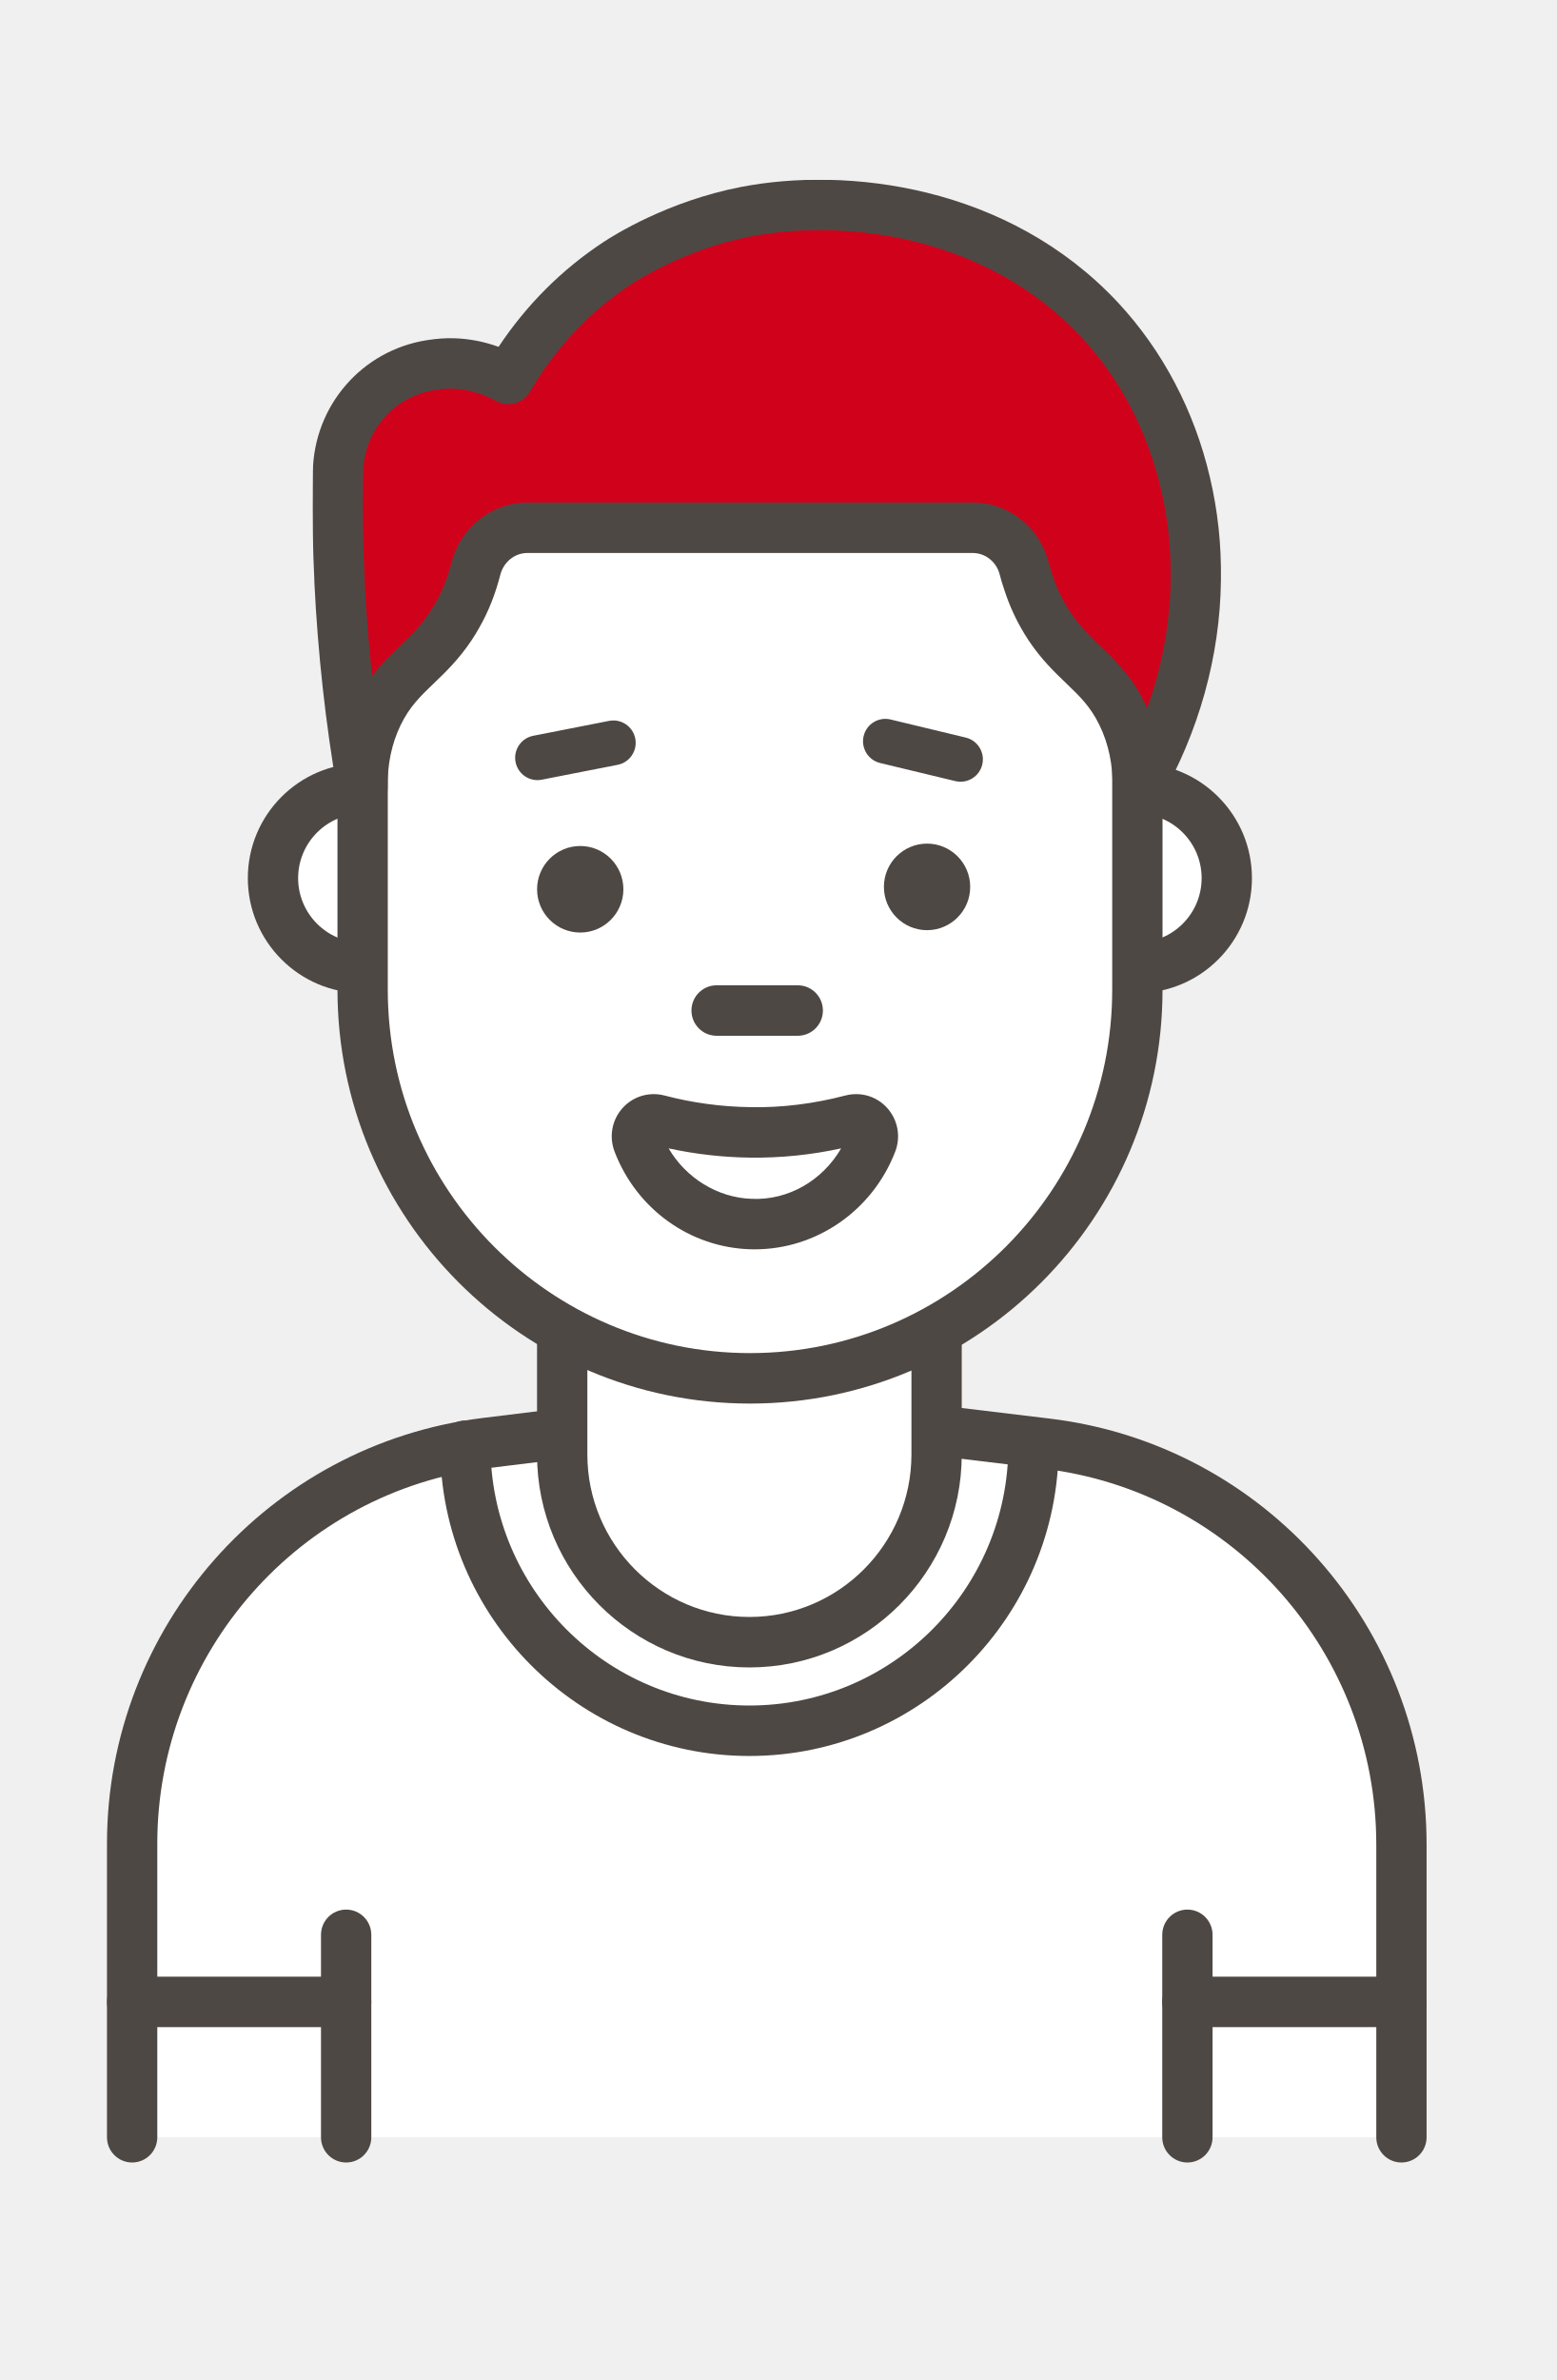
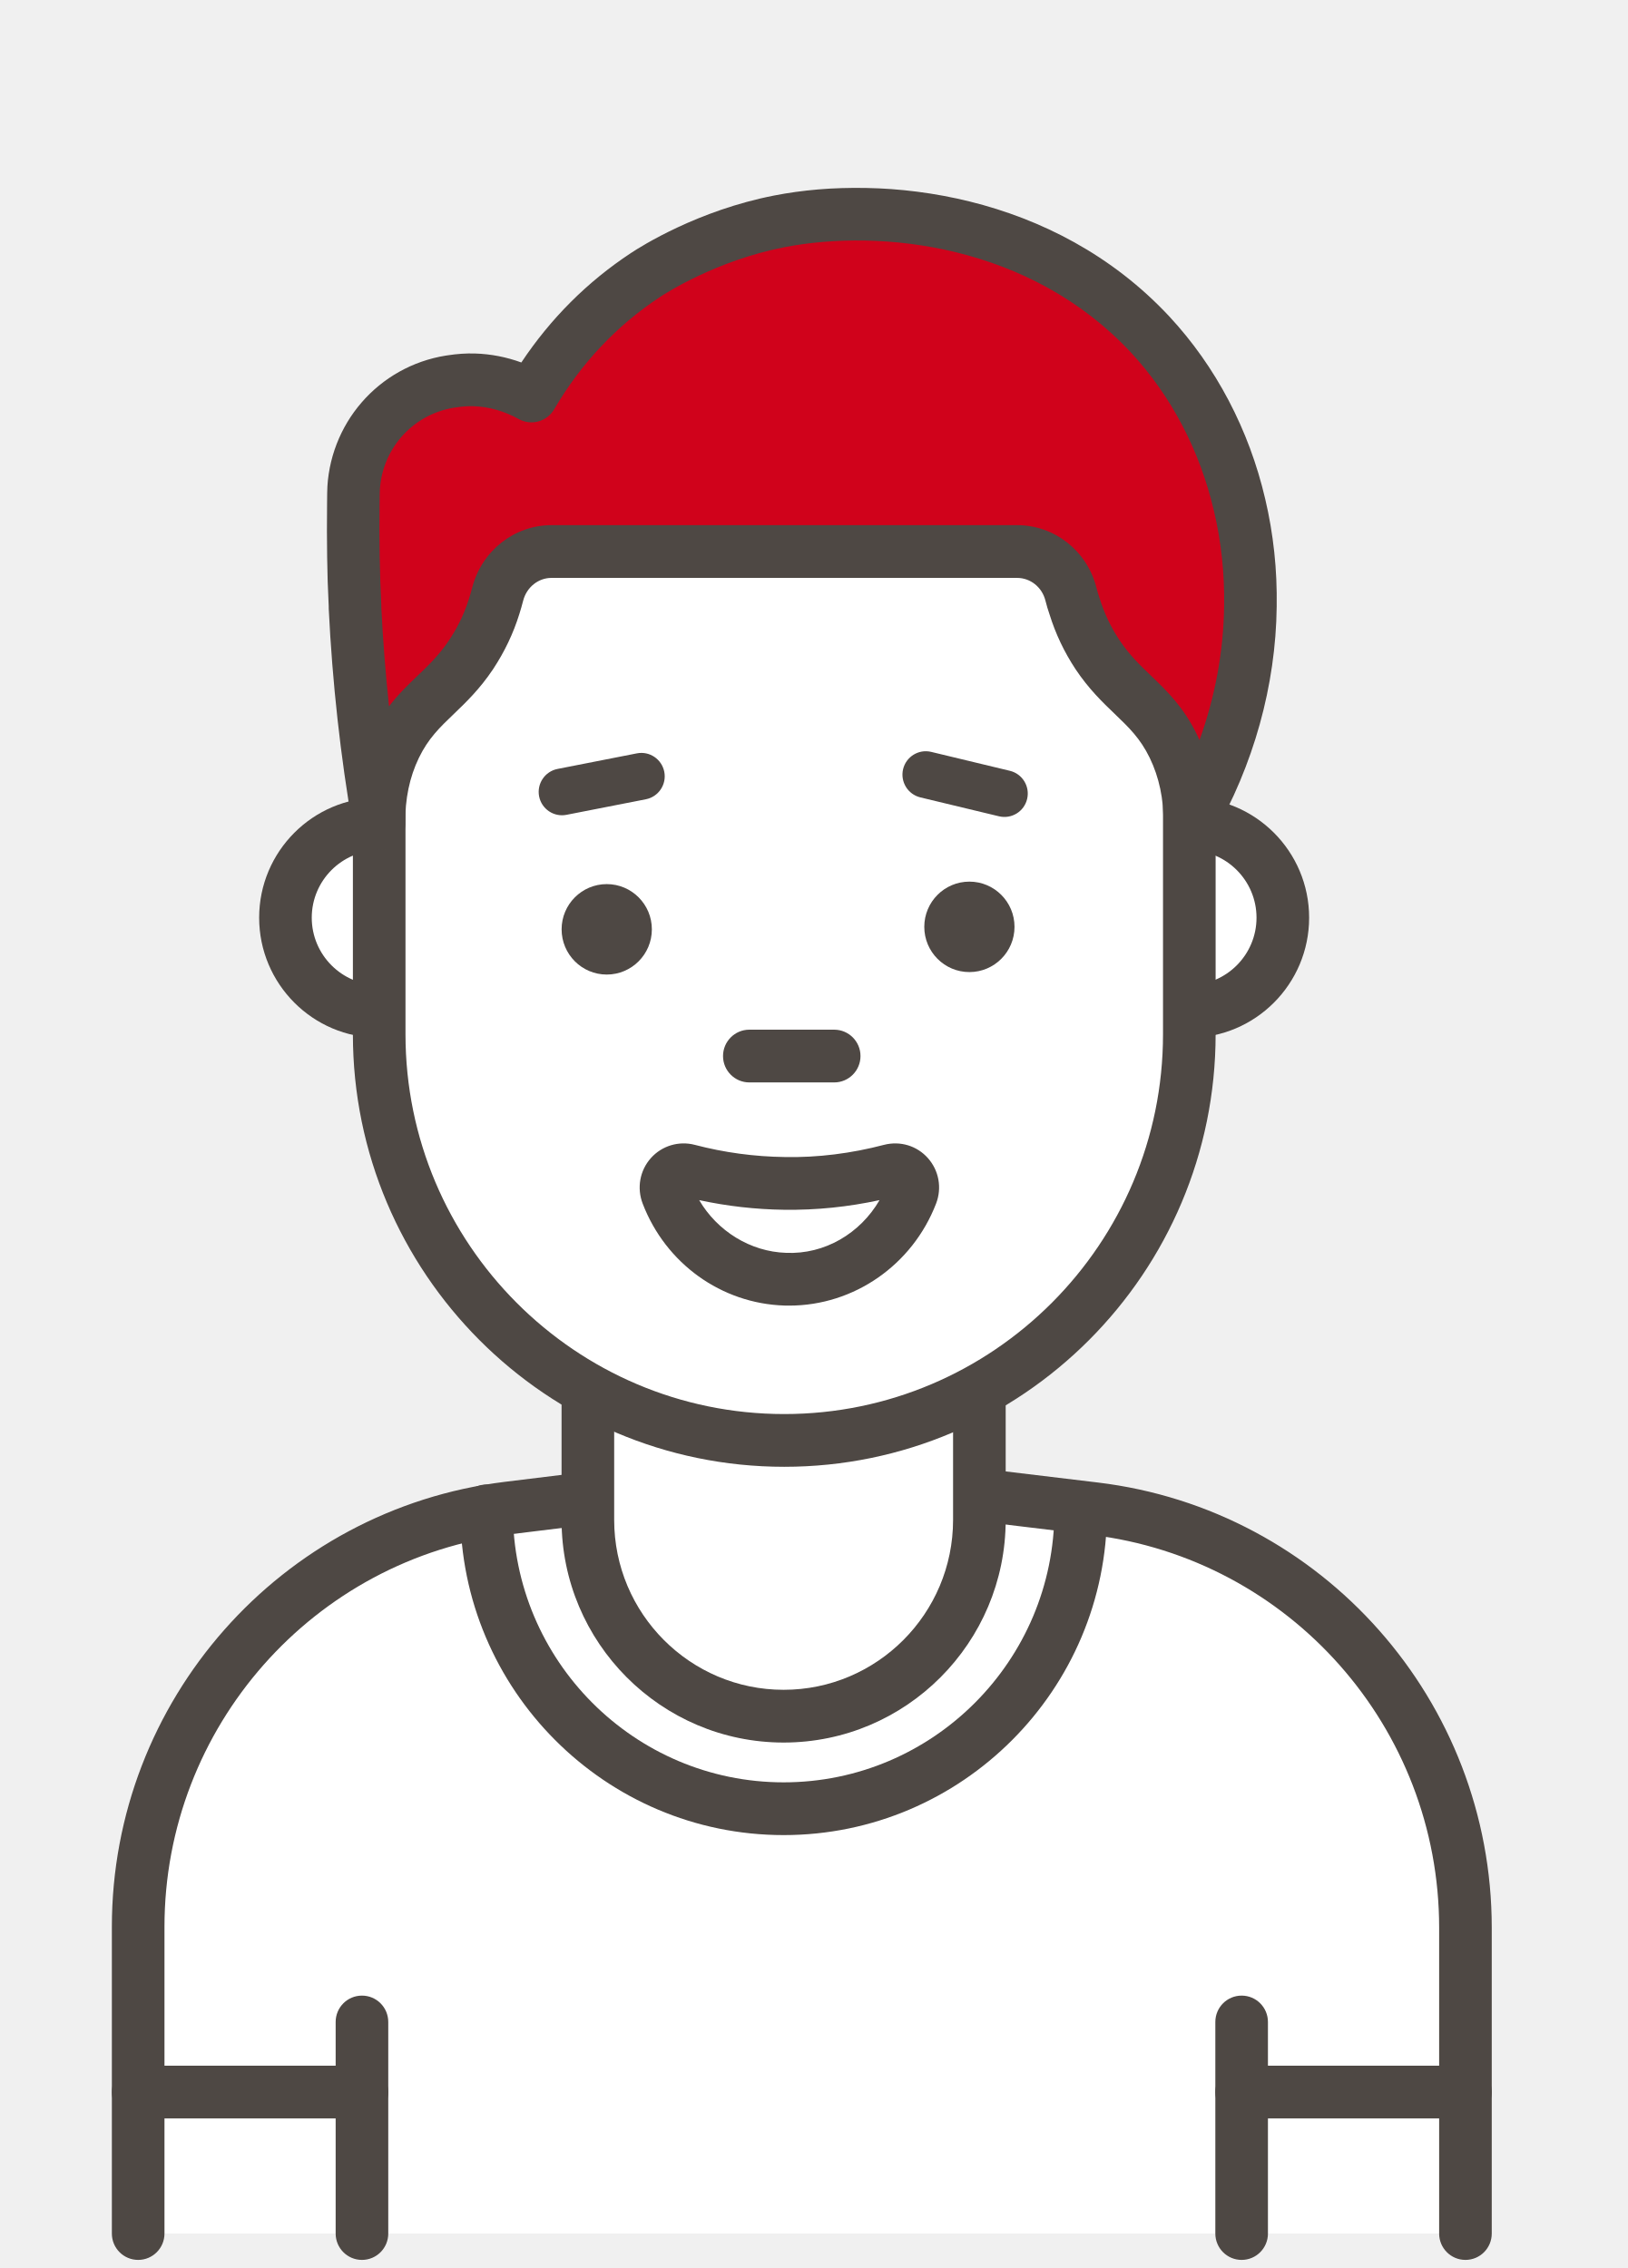
- <svg xmlns="http://www.w3.org/2000/svg" xmlns:xlink="http://www.w3.org/1999/xlink" width="193px" height="295px" viewBox="0 0 193 295" version="1.1">
+ <svg xmlns="http://www.w3.org/2000/svg" xmlns:xlink="http://www.w3.org/1999/xlink" width="193px" height="269px" viewBox="0 0 193 269" version="1.1">
  <defs>
    <polygon id="path-1" points="0.801 0.277 0.801 78.804 113.438 78.804 113.438 0.277" />
  </defs>
  <g id="students" stroke="none" stroke-width="1" fill="none" fill-rule="evenodd">
    <g id="Student" transform="translate(13, 22)">
      <path d="M3.383,242.912 L3.383,226.131 L3.383,206.538 C3.383,181.246 22.196,159.93 47.231,156.862 L81.364,152.677 L116.806,156.943 C141.885,159.964 160.76,181.303 160.76,206.635 L160.76,226.131 L160.76,242.912" id="Fill-1" fill="#FFFFFF" />
      <path d="M160.76,246.04 C159.036,246.04 157.642,244.642 157.642,242.912 L157.642,206.635 C157.642,182.904 139.926,162.88 116.435,160.049 L81.367,155.826 L47.608,159.964 C24.173,162.839 6.502,182.86 6.502,206.538 L6.502,242.912 C6.502,244.642 5.108,246.04 3.383,246.04 C1.658,246.04 0.264,244.642 0.264,242.912 L0.264,206.538 C0.264,179.704 20.293,157.012 46.854,153.756 L80.986,149.571 C81.236,149.539 81.492,149.539 81.735,149.571 L117.178,153.837 C143.803,157.043 163.879,179.742 163.879,206.635 L163.879,242.912 C163.879,244.642 162.485,246.04 160.76,246.04" id="Fill-3" fill="#4E4844" />
      <path d="M79.917,195.654 C58.774,195.654 41.574,178.404 41.574,157.2 C41.574,155.473 42.968,154.072 44.693,154.072 C46.417,154.072 47.811,155.473 47.811,157.2 C47.811,174.954 62.214,189.398 79.917,189.398 C97.62,189.398 112.022,174.954 112.022,157.2 C112.022,155.473 113.417,154.072 115.141,154.072 C116.866,154.072 118.26,155.473 118.26,157.2 C118.26,178.404 101.06,195.654 79.917,195.654" id="Fill-5" fill="#4E4844" />
      <path d="M103.126,142.74 L103.126,158.273 C103.126,171.131 92.737,181.55 79.918,181.55 C67.097,181.55 56.705,171.131 56.705,158.273 L56.705,142.74 L103.126,142.74 Z" id="Fill-7" fill="#FFFFFF" />
      <path d="M59.824,145.867 L59.824,158.273 C59.824,169.386 68.837,178.422 79.916,178.422 C90.994,178.422 100.007,169.386 100.007,158.273 L100.007,145.867 L59.824,145.867 Z M79.916,184.678 C65.397,184.678 53.586,172.833 53.586,158.273 L53.586,139.612 L106.245,139.612 L106.245,158.273 C106.245,172.833 94.434,184.678 79.916,184.678 L79.916,184.678 Z" id="Fill-9" fill="#4E4844" />
      <path d="M43.017,86.846 C43.017,92.986 38.055,97.962 31.933,97.962 C25.808,97.962 20.849,92.986 20.849,86.846 C20.849,80.706 25.808,75.729 31.933,75.729 C38.055,75.729 43.017,80.706 43.017,86.846" id="Fill-11" fill="#FFFFFF" />
      <path d="M31.934,78.857 C27.543,78.857 23.965,82.441 23.965,86.845 C23.965,91.249 27.543,94.834 31.934,94.834 C36.325,94.834 39.9,91.249 39.9,86.845 C39.9,82.441 36.325,78.857 31.934,78.857 M31.934,101.09 C24.099,101.09 17.728,94.699 17.728,86.845 C17.728,78.991 24.099,72.601 31.934,72.601 C39.765,72.601 46.137,78.991 46.137,86.845 C46.137,94.699 39.765,101.09 31.934,101.09" id="Fill-13" fill="#4E4844" />
      <path d="M139.105,86.846 C139.105,92.986 134.14,97.962 128.017,97.962 C121.895,97.962 116.936,92.986 116.936,86.846 C116.936,80.706 121.895,75.729 128.017,75.729 C134.14,75.729 139.105,80.706 139.105,86.846" id="Fill-15" fill="#FFFFFF" />
      <path d="M128.019,78.857 C123.627,78.857 120.053,82.441 120.053,86.845 C120.053,91.249 123.627,94.834 128.019,94.834 C132.41,94.834 135.987,91.249 135.987,86.845 C135.987,82.441 132.41,78.857 128.019,78.857 M128.019,101.09 C120.187,101.09 113.815,94.699 113.815,86.845 C113.815,78.991 120.187,72.601 128.019,72.601 C135.853,72.601 142.225,78.991 142.225,86.845 C142.225,94.699 135.853,101.09 128.019,101.09" id="Fill-17" fill="#4E4844" />
      <path d="M79.99,148.843 L79.99,148.843 C53.464,148.843 31.963,127.276 31.963,100.677 L31.963,33.962 L128.017,33.962 L128.017,100.677 C128.017,127.276 106.516,148.843 79.99,148.843" id="Fill-19" fill="#FFFFFF" />
      <path d="M35.08,37.092 L35.08,100.675 C35.08,125.51 55.228,145.716 79.989,145.716 C104.752,145.716 124.9,125.51 124.9,100.675 L124.9,37.092 L35.08,37.092 Z M79.989,151.972 C51.782,151.972 28.843,128.96 28.843,100.675 L28.843,30.836 L131.138,30.836 L131.138,100.675 C131.138,128.96 108.192,151.972 79.989,151.972 L79.989,151.972 Z" id="Fill-21" fill="#4E4844" />
      <path d="M64.292,88.225 C64.292,91.187 61.894,93.589 58.943,93.589 C55.99,93.589 53.591,91.187 53.591,88.225 C53.591,85.263 55.99,82.861 58.943,82.861 C61.894,82.861 64.292,85.263 64.292,88.225" id="Fill-23" fill="#4E4844" />
      <path d="M107.292,87.93 C107.292,90.892 104.894,93.295 101.943,93.295 C98.99,93.295 96.594,90.892 96.594,87.93 C96.594,84.968 98.99,82.566 101.943,82.566 C104.894,82.566 107.292,84.968 107.292,87.93" id="Fill-25" fill="#4E4844" />
      <path d="M63.583,72.798 L54.17,74.643 C52.673,74.941 51.216,73.958 50.923,72.454 C50.633,70.953 51.609,69.495 53.109,69.201 L62.519,67.352 C64.019,67.058 65.469,68.041 65.766,69.542 C66.059,71.046 65.08,72.504 63.583,72.798" id="Fill-27" fill="#4E4844" />
      <path d="M105.453,74.819 L96.127,72.576 C94.639,72.216 93.726,70.718 94.081,69.229 C94.44,67.74 95.931,66.821 97.418,67.18 L106.744,69.423 C108.228,69.78 109.145,71.278 108.787,72.767 C108.431,74.259 106.94,75.175 105.453,74.819" id="Fill-29" fill="#4E4844" />
      <path d="M135.264,49.9 C135.155,58.567 132.788,67.475 128.085,75.617 C128.085,75.633 128.085,75.633 128.069,75.648 C128.1,73.384 127.813,69.99 126.129,66.518 C123.684,61.482 120.253,60.322 117.125,55.636 C116.202,54.235 115.185,52.386 114.409,49.9 C114.25,49.44 114.106,48.961 113.978,48.451 C113.233,45.521 110.638,43.415 107.606,43.415 L52.384,43.415 C49.365,43.415 46.776,45.521 46.015,48.451 C45.887,48.961 45.744,49.44 45.6,49.9 C44.824,52.386 43.792,54.235 42.868,55.636 C39.737,60.322 36.306,61.482 33.861,66.518 C32.177,70.009 31.906,73.418 31.937,75.679 C31.937,75.679 31.937,75.664 31.921,75.664 C30.602,68.063 29.554,59.477 29.096,50.059 L29.096,49.9 C28.89,45.727 28.84,41.711 28.89,37.889 C28.89,37.426 28.902,36.947 28.902,36.484 C29.018,29.891 33.877,24.295 40.373,23.26 C40.408,23.247 40.454,23.247 40.486,23.247 C41.296,23.116 42.217,23.022 43.233,23.053 C46.252,23.15 48.604,24.185 50.017,24.964 C52.019,21.539 56.133,15.502 63.521,10.626 C64.363,10.069 70.745,5.941 79.409,4.255 C91.847,1.831 110.753,4.142 123.369,17.667 C128.64,23.341 132.214,30.319 133.979,37.889 C134.899,41.773 135.33,45.821 135.264,49.9" id="Fill-39" fill="#D0021B" />
      <g id="Group-43" transform="translate(24.95082, 0.003128)">
        <mask id="mask-2" fill="white">
          <use xlink:href="#path-1" />
        </mask>
        <g id="Clip-42" />
        <path d="M27.433,40.284 L82.655,40.284 C87.077,40.284 90.939,43.324 92.049,47.672 C92.158,48.104 92.273,48.498 92.404,48.879 C92.994,50.765 93.739,52.336 94.778,53.909 C95.957,55.676 97.211,56.88 98.542,58.156 C100.423,59.964 102.372,61.832 103.985,65.144 C104.085,65.354 104.181,65.566 104.278,65.776 C106.131,60.628 107.129,55.238 107.194,49.858 L107.194,49.849 C107.256,46.011 106.851,42.229 105.99,38.607 C104.325,31.441 100.919,24.942 96.135,19.796 C84.208,7.01 66.552,5.086 55.047,7.319 C47,8.889 40.956,12.79 40.292,13.231 C35.152,16.625 30.935,21.101 27.757,26.543 C26.902,28.007 25.043,28.517 23.562,27.704 C21.834,26.75 20.025,26.233 18.182,26.177 C17.527,26.155 16.832,26.205 16.024,26.334 C15.98,26.34 15.94,26.343 15.899,26.349 C10.865,27.156 7.157,31.438 7.073,36.537 L7.057,37.885 C7.004,42.054 7.07,45.92 7.26,49.739 C7.263,49.793 7.263,50.005 7.263,50.058 C7.456,53.94 7.759,57.856 8.177,61.769 C9.268,60.343 10.422,59.239 11.551,58.153 C12.88,56.88 14.134,55.676 15.325,53.893 C15.977,52.902 16.947,51.291 17.674,48.961 C17.798,48.56 17.926,48.135 18.039,47.684 C19.174,43.318 23.035,40.284 27.433,40.284 L27.433,40.284 Z M103.121,75.644 L103.152,75.644 L103.121,75.644 Z M6.985,78.804 C6.121,78.804 5.339,78.45 4.771,77.881 C4.328,77.434 4.013,76.855 3.898,76.195 C2.416,67.684 1.456,58.942 1.028,50.209 C1.025,50.159 1.025,49.946 1.025,49.896 C0.835,46.099 0.763,42.107 0.819,37.844 L0.835,36.484 C0.975,28.289 6.904,21.448 14.932,20.169 L14.932,20.172 C14.985,20.162 15.035,20.153 15.085,20.147 C16.255,19.965 17.318,19.893 18.382,19.925 C20.253,19.984 22.087,20.341 23.865,20.988 C27.33,15.78 31.687,11.42 36.855,8.011 C38.105,7.182 44.82,2.943 53.865,1.182 C66.93,-1.367 87.021,0.87 100.694,15.527 C106.221,21.473 110.151,28.955 112.066,37.172 C113.039,41.288 113.5,45.586 113.432,49.936 C113.313,59.329 110.7,68.722 105.878,77.102 C105.753,77.337 105.6,77.556 105.429,77.749 C104.559,78.71 103.177,79.026 101.973,78.553 C100.769,78.078 99.983,76.902 100.002,75.604 C100.039,72.786 99.491,70.186 98.374,67.884 C97.254,65.576 95.919,64.296 94.229,62.676 C92.788,61.294 91.154,59.727 89.582,57.375 C88.222,55.31 87.212,53.177 86.482,50.831 C86.323,50.374 86.151,49.808 86.001,49.211 C85.602,47.644 84.227,46.54 82.655,46.54 L27.433,46.54 C25.873,46.54 24.495,47.647 24.083,49.236 C23.946,49.78 23.787,50.312 23.628,50.828 C22.904,53.146 21.887,55.279 20.521,57.356 C18.937,59.727 17.303,61.294 15.862,62.676 C14.171,64.296 12.836,65.576 11.717,67.884 C10.609,70.174 10.07,72.776 10.104,75.619 L10.104,75.676 C10.104,77.396 8.723,78.791 7.007,78.804 L6.985,78.804 Z" id="Fill-41" fill="#4E4844" mask="url(#mask-2)" />
      </g>
      <path d="M92.606,116.813 C94.274,116.378 95.706,118.008 95.085,119.618 C92.73,125.743 86.73,129.931 80.099,129.718 C73.836,129.518 68.347,125.436 66.117,119.647 C65.49,118.017 66.913,116.375 68.597,116.813 C71.684,117.623 75.549,118.302 80.012,118.358 C84.989,118.42 89.272,117.685 92.606,116.813" id="Fill-44" fill="#FFFFFF" />
      <path d="M69.903,120.342 C72.051,124.017 75.978,126.46 80.201,126.595 C84.783,126.798 88.999,124.29 91.289,120.342 C87.577,121.146 83.847,121.537 79.973,121.487 C76.589,121.443 73.215,121.059 69.903,120.342 M80.585,132.854 C80.388,132.854 80.195,132.854 80.001,132.847 C72.532,132.607 65.939,127.868 63.21,120.774 C62.489,118.91 62.86,116.833 64.176,115.356 C65.483,113.889 67.495,113.292 69.382,113.786 C72.862,114.7 76.452,115.184 80.051,115.231 C83.944,115.313 87.97,114.797 91.816,113.786 L91.819,113.786 C93.743,113.292 95.724,113.896 97.024,115.36 C98.334,116.833 98.705,118.9 97.994,120.749 C95.184,128.049 88.238,132.854 80.585,132.854" id="Fill-46" fill="#4E4844" />
      <line x1="75.851" y1="103.255" x2="85.912" y2="103.255" id="Fill-48" fill="#FFFFFF" />
      <path d="M85.911,106.383 L75.85,106.383 C74.128,106.383 72.731,104.982 72.731,103.255 C72.731,101.528 74.128,100.127 75.85,100.127 L85.911,100.127 C87.636,100.127 89.03,101.528 89.03,103.255 C89.03,104.982 87.636,106.383 85.911,106.383" id="Fill-50" fill="#4E4844" />
      <line x1="3.383" y1="226.132" x2="29.918" y2="226.132" id="Fill-52" fill="#FFFFFF" />
      <path d="M29.918,229.262 L3.383,229.262 C1.658,229.262 0.264,227.86 0.264,226.134 C0.264,224.407 1.658,223.006 3.383,223.006 L29.918,223.006 C31.643,223.006 33.037,224.407 33.037,226.134 C33.037,227.86 31.643,229.262 29.918,229.262" id="Fill-54" fill="#4E4844" />
      <line x1="134.223" y1="226.132" x2="160.761" y2="226.132" id="Fill-56" fill="#FFFFFF" />
      <path d="M160.76,229.262 L134.222,229.262 C132.494,229.262 131.103,227.86 131.103,226.134 C131.103,224.407 132.494,223.006 134.222,223.006 L160.76,223.006 C162.485,223.006 163.879,224.407 163.879,226.134 C163.879,227.86 162.485,229.262 160.76,229.262" id="Fill-58" fill="#4E4844" />
      <line x1="29.918" y1="217.819" x2="29.918" y2="242.911" id="Fill-60" fill="#FFFFFF" />
      <path d="M29.918,246.04 C28.193,246.04 26.799,244.642 26.799,242.912 L26.799,217.821 C26.799,216.091 28.193,214.693 29.918,214.693 C31.643,214.693 33.037,216.091 33.037,217.821 L33.037,242.912 C33.037,244.642 31.643,246.04 29.918,246.04" id="Fill-62" fill="#4E4844" />
      <line x1="134.223" y1="217.819" x2="134.223" y2="242.911" id="Fill-64" fill="#FFFFFF" />
      <path d="M134.223,246.04 C132.498,246.04 131.104,244.642 131.104,242.912 L131.104,217.821 C131.104,216.091 132.498,214.693 134.223,214.693 C135.947,214.693 137.342,216.091 137.342,217.821 L137.342,242.912 C137.342,244.642 135.947,246.04 134.223,246.04" id="Fill-66" fill="#4E4844" />
    </g>
  </g>
</svg>
